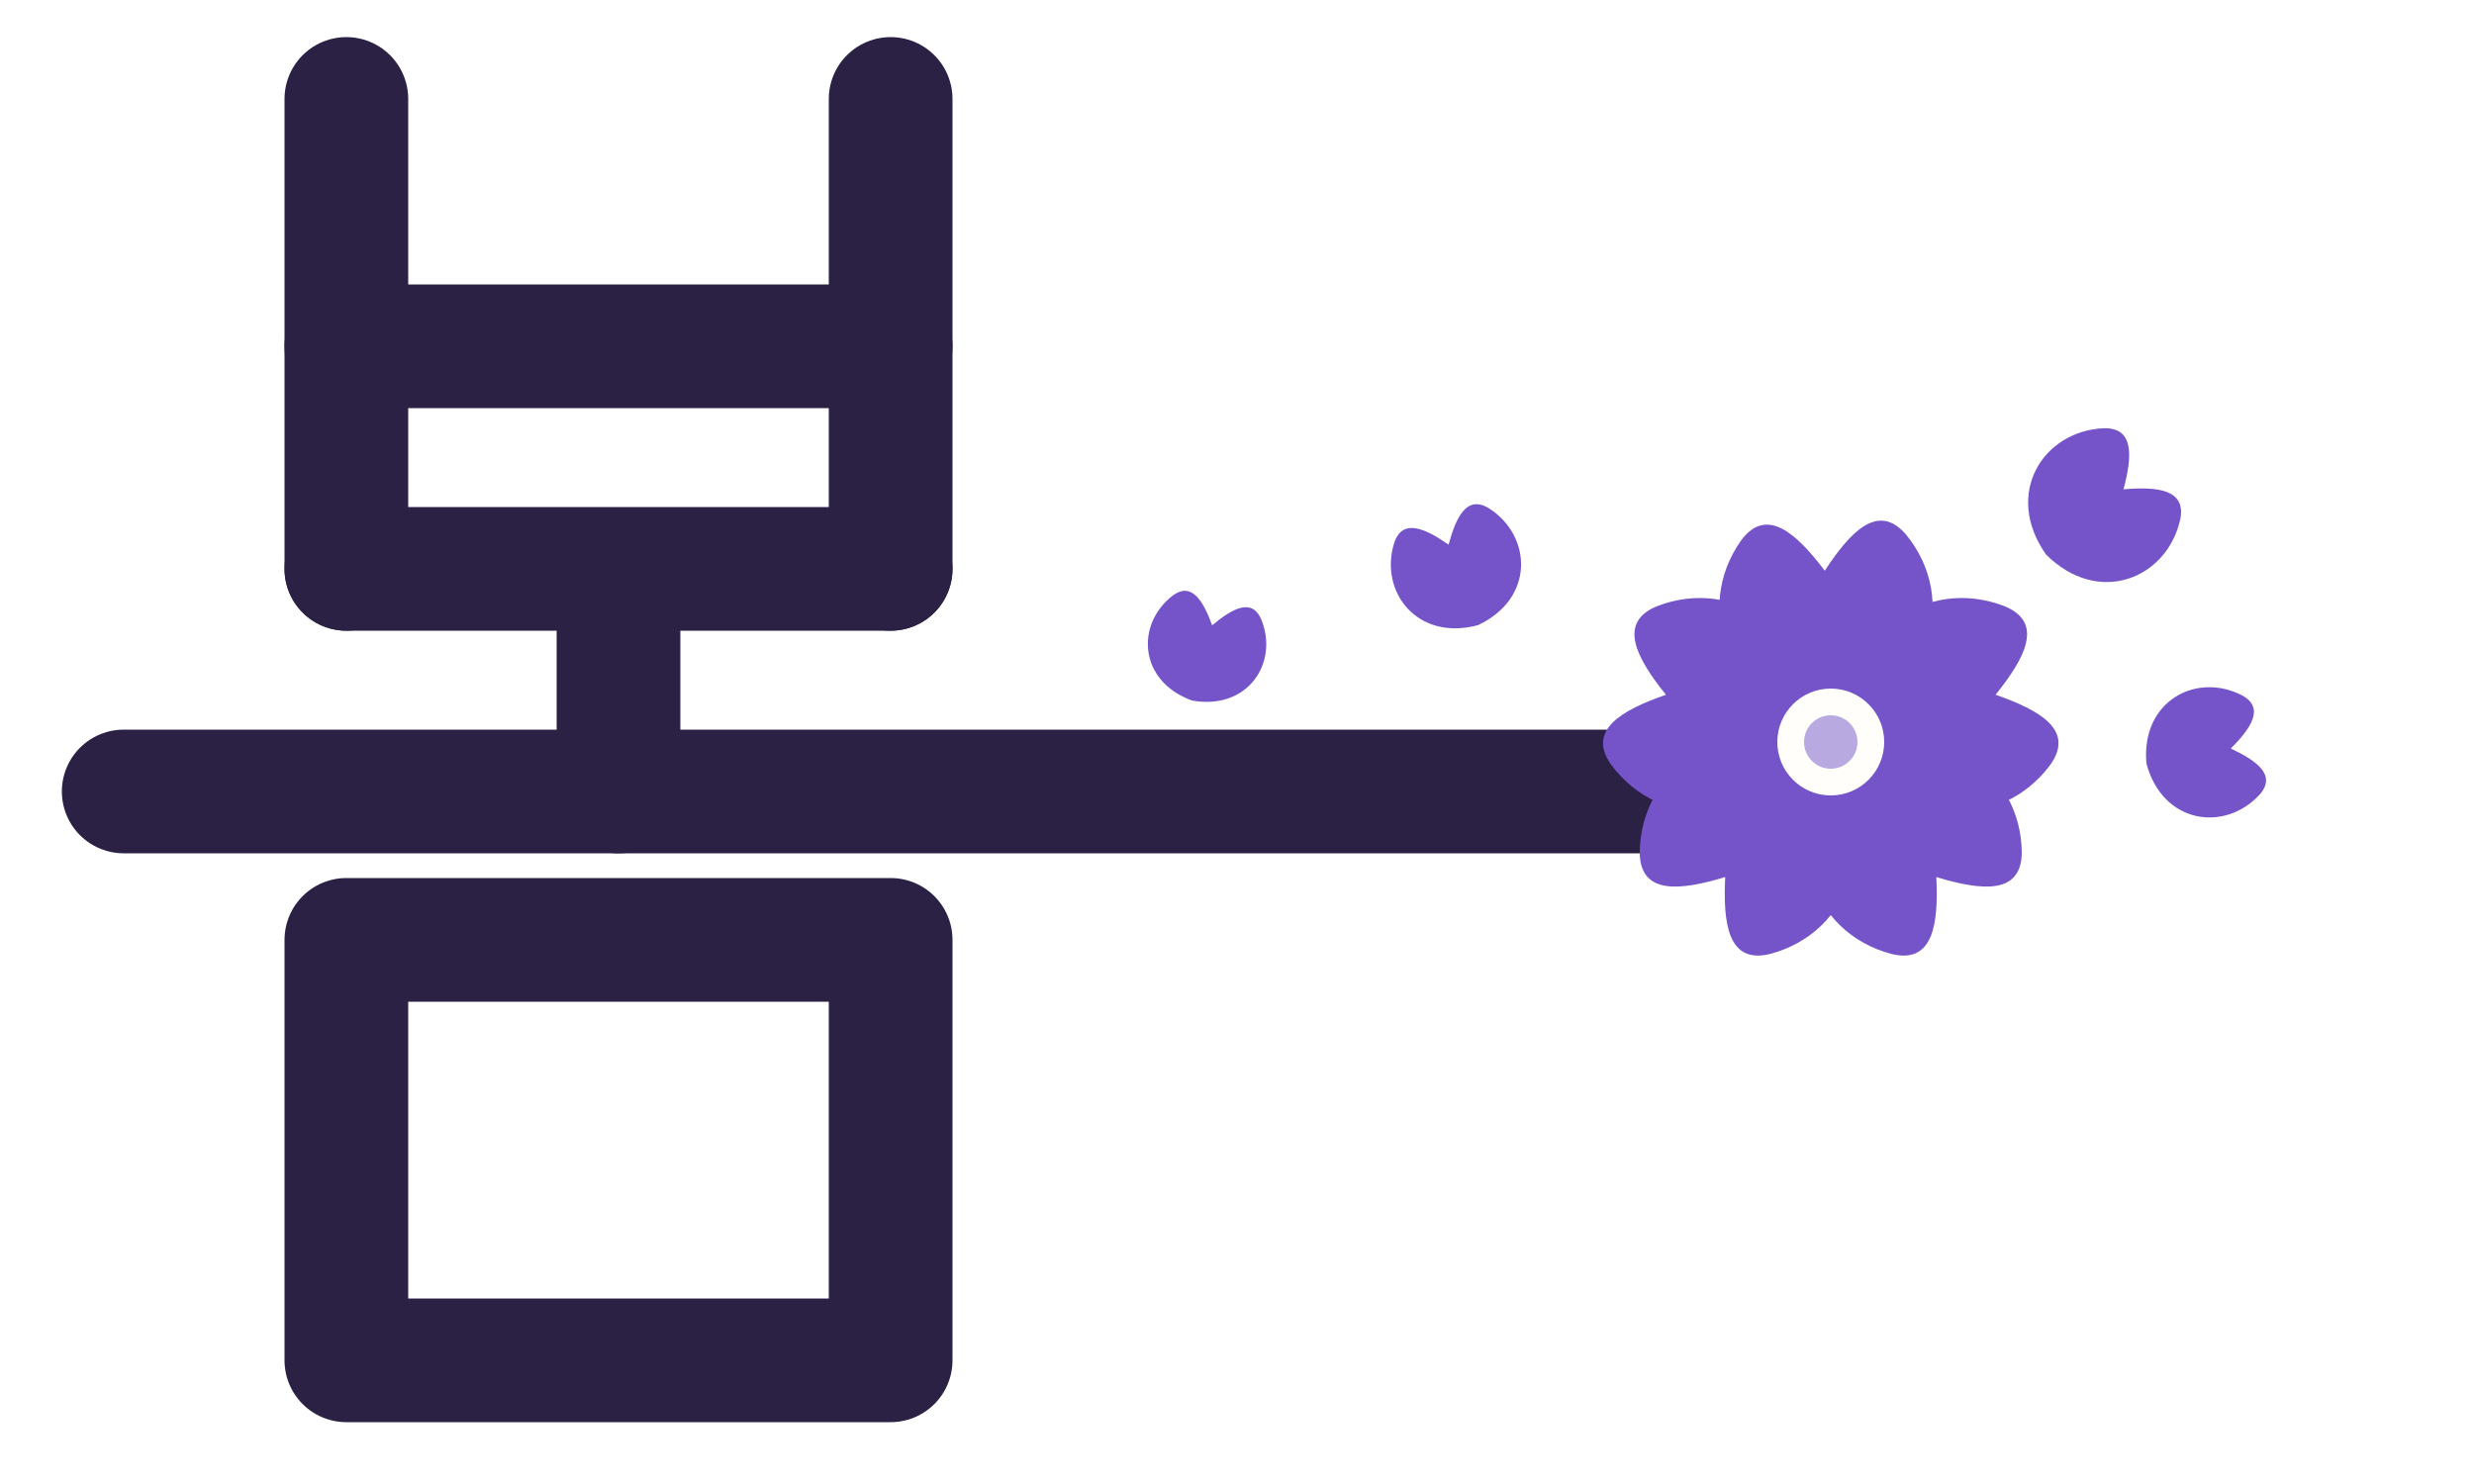
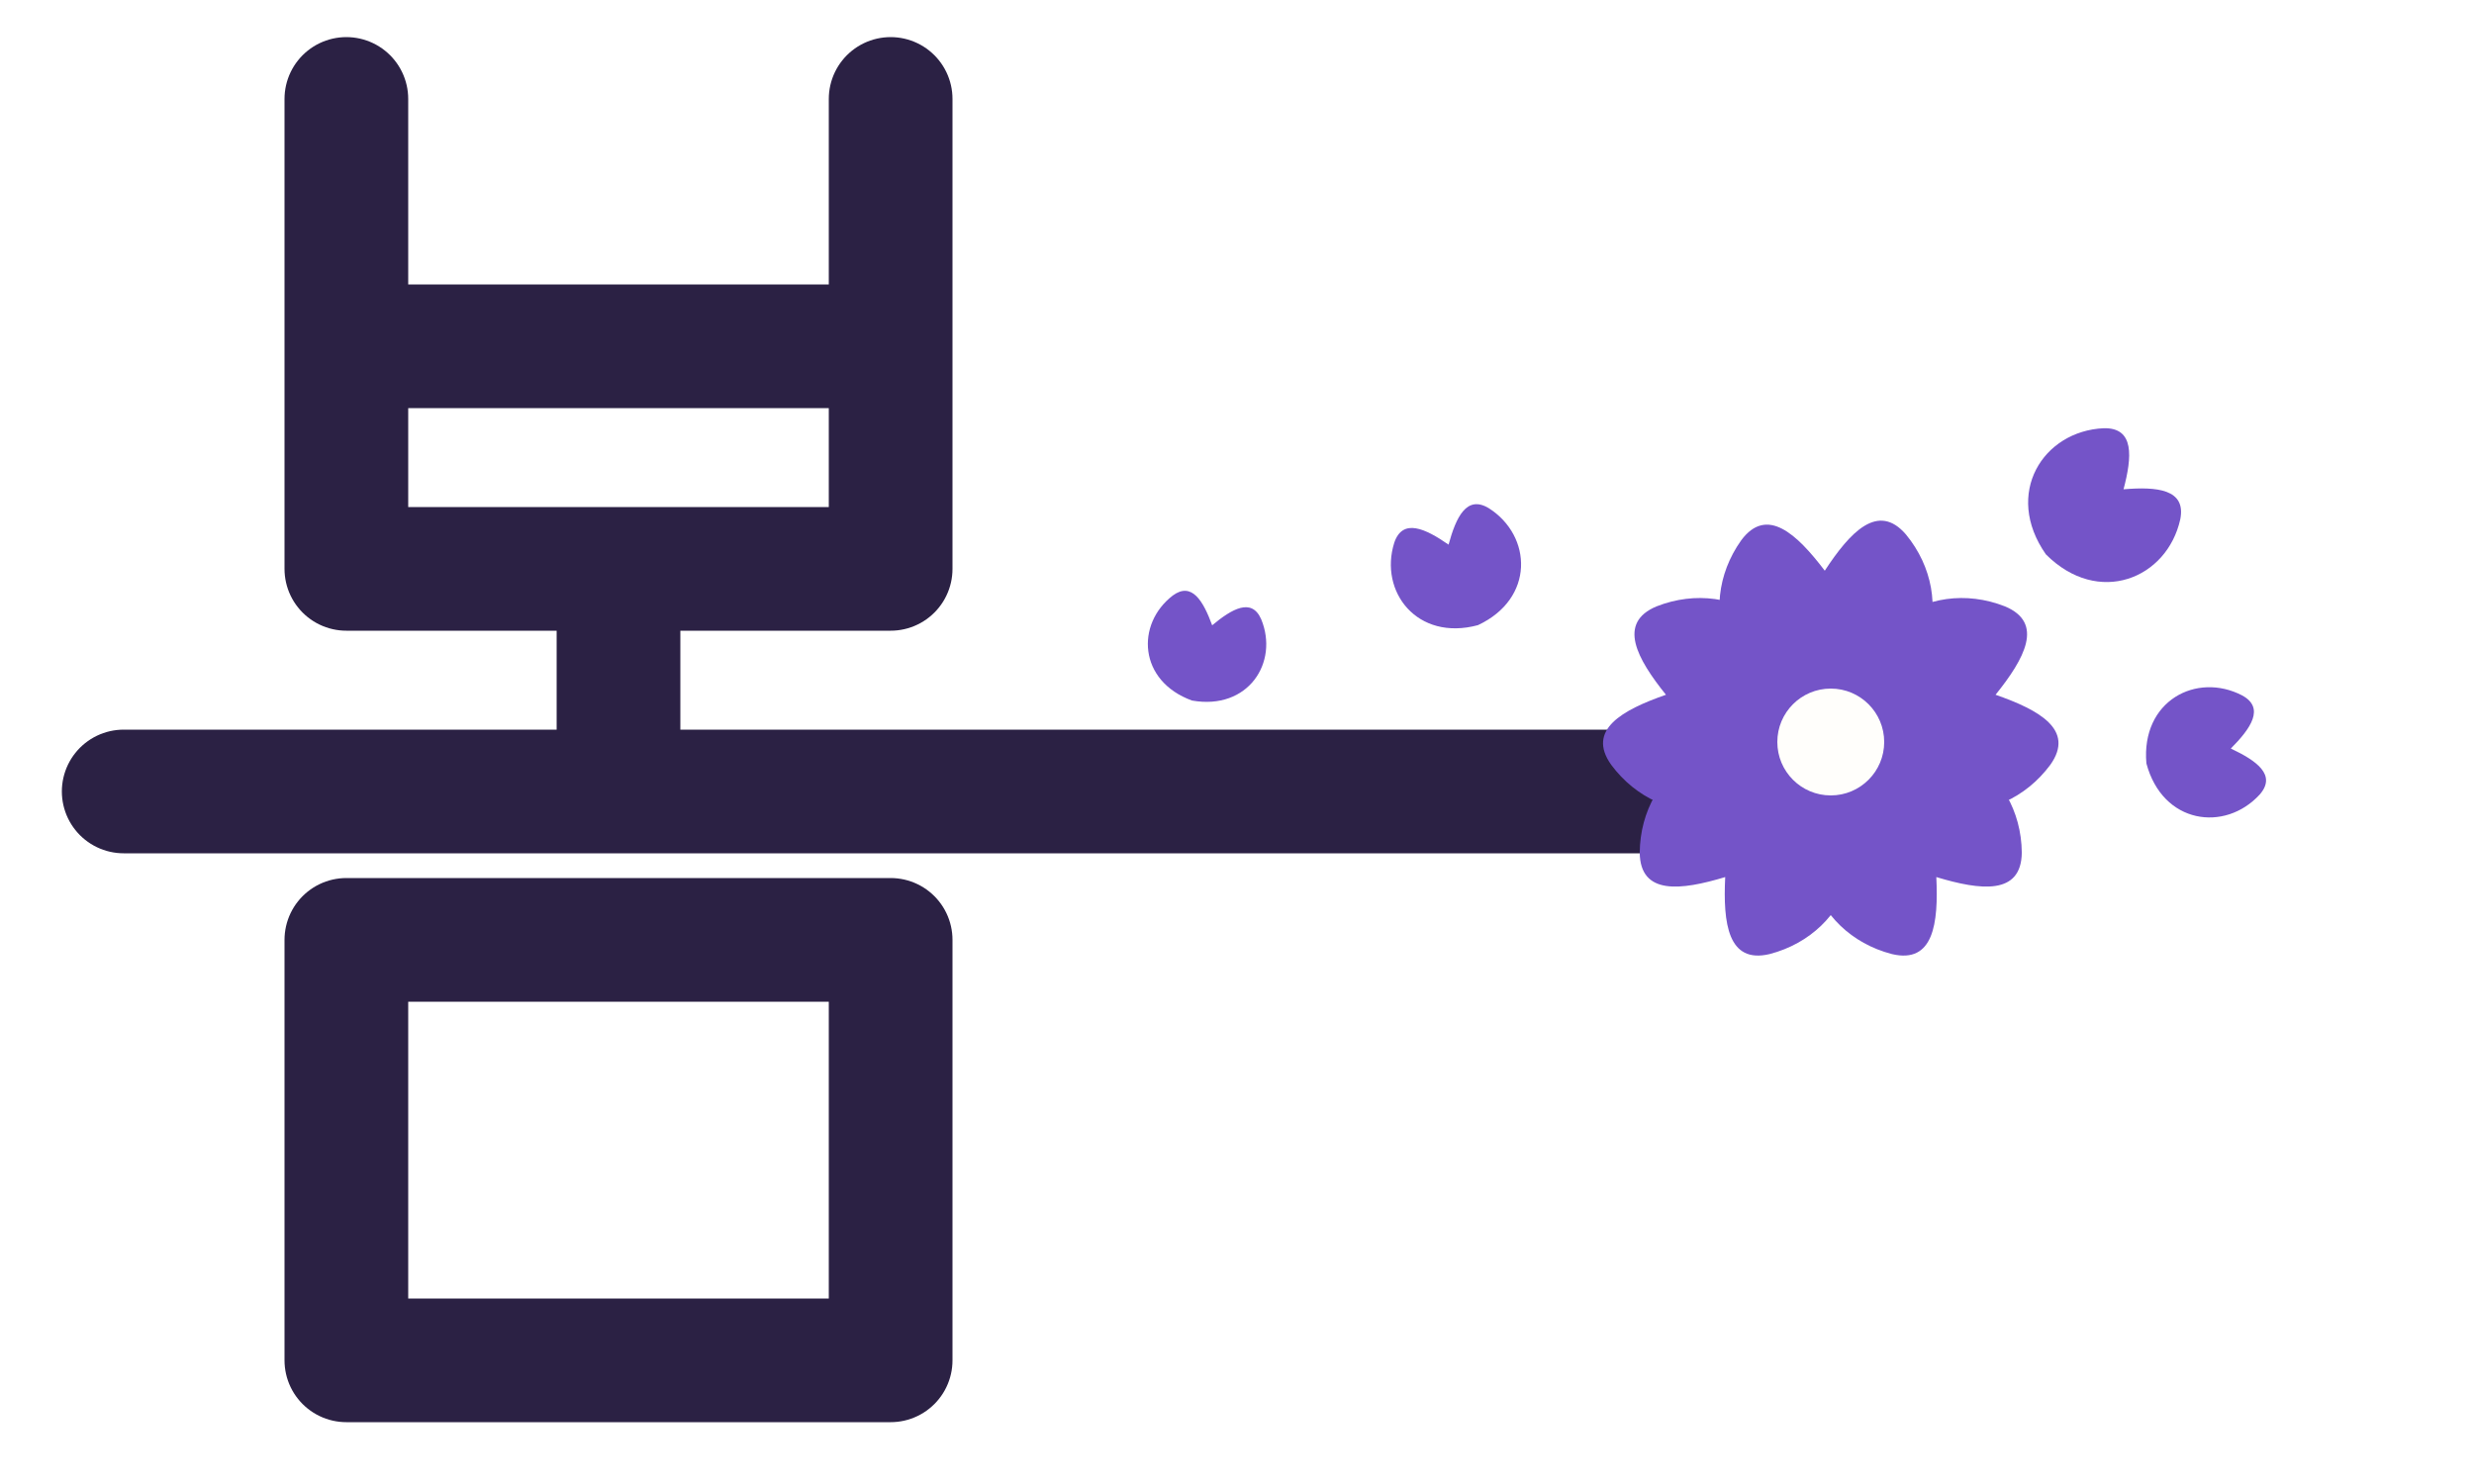
- <svg xmlns="http://www.w3.org/2000/svg" viewBox="0 0 200 120" role="img" aria-label="봄">
+ <svg xmlns="http://www.w3.org/2000/svg" viewBox="0 0 200 120">
  <g fill="none" stroke="#2b2144" stroke-width="10" stroke-linecap="round" stroke-linejoin="round">
-     <path d="M28 8 L28 46" />
-     <path d="M72 8 L72 46" />
-     <path d="M28 28 L72 28" />
-     <path d="M28 46 L72 46" />
-     <path d="M10 64 L142 64" />
-     <path d="M50 64 L50 47" />
-     <path d="M28 76 L72 76 L72 110 L28 110 Z" />
+     <path d="M28 8V46M72 8V46M28 28H72M28 46H72M10 64H142M50 64V47M28 76H72V110H28Z" />
  </g>
-   <g transform="translate(148 60) scale(1.800)">
-     <path d="M0 -1.4 C -4.6 -1.8 -6 -6.2 -3.7 -9.2 C -2.5 -10.7 -1.2 -9.4 0 -7.7 C 1.2 -9.4 2.5 -10.7 3.7 -9.2 C 6 -6.2 4.6 -1.8 0 -1.4 Z" fill="#7454c8" transform="rotate(-2)" />
-     <path d="M0 -1.4 C -4.6 -1.8 -6 -6.2 -3.7 -9.2 C -2.5 -10.7 -1.2 -9.4 0 -7.7 C 1.2 -9.4 2.5 -10.7 3.7 -9.2 C 6 -6.2 4.6 -1.8 0 -1.4 Z" fill="#7454c8" transform="rotate(74)" />
-     <path d="M0 -1.4 C -4.6 -1.8 -6 -6.2 -3.7 -9.2 C -2.5 -10.7 -1.2 -9.4 0 -7.7 C 1.2 -9.4 2.5 -10.7 3.7 -9.2 C 6 -6.2 4.6 -1.8 0 -1.4 Z" fill="#7454c8" transform="rotate(142)" />
-     <path d="M0 -1.4 C -4.6 -1.8 -6 -6.2 -3.7 -9.2 C -2.5 -10.7 -1.2 -9.4 0 -7.7 C 1.2 -9.4 2.5 -10.7 3.7 -9.2 C 6 -6.2 4.6 -1.8 0 -1.4 Z" fill="#7454c8" transform="rotate(218)" />
-     <path d="M0 -1.4 C -4.6 -1.8 -6 -6.2 -3.7 -9.2 C -2.5 -10.7 -1.2 -9.4 0 -7.7 C 1.2 -9.4 2.5 -10.7 3.7 -9.2 C 6 -6.2 4.6 -1.8 0 -1.4 Z" fill="#7454c8" transform="rotate(286)" />
-     <circle r="2.4" fill="#fffefb" />
-     <circle r="1.2" fill="#7454c8" opacity="0.5" />
-   </g>
-   <g transform="translate(96 58) rotate(15) scale(1)">
-     <path d="M0 -1.4 C -4.6 -1.8 -6 -6.2 -3.7 -9.2 C -2.5 -10.7 -1.2 -9.4 0 -7.7 C 1.2 -9.4 2.5 -10.7 3.7 -9.2 C 6 -6.2 4.6 -1.8 0 -1.4 Z" fill="#7454c8" />
-   </g>
-   <g transform="translate(120 52) rotate(-20) scale(1.1)">
-     <path d="M0 -1.4 C -4.6 -1.8 -6 -6.2 -3.7 -9.2 C -2.5 -10.7 -1.2 -9.4 0 -7.7 C 1.2 -9.4 2.5 -10.7 3.7 -9.2 C 6 -6.2 4.6 -1.8 0 -1.4 Z" fill="#7454c8" />
-   </g>
-   <g transform="translate(164 46) rotate(50) scale(1.3)">
-     <path d="M0 -1.4 C -4.6 -1.8 -6 -6.2 -3.7 -9.2 C -2.5 -10.7 -1.2 -9.4 0 -7.7 C 1.2 -9.4 2.5 -10.7 3.7 -9.2 C 6 -6.2 4.6 -1.8 0 -1.4 Z" fill="#7454c8" />
-   </g>
-   <g transform="translate(172 62) rotate(80) scale(1.1)">
-     <path d="M0 -1.4 C -4.6 -1.8 -6 -6.2 -3.7 -9.2 C -2.5 -10.7 -1.2 -9.4 0 -7.7 C 1.2 -9.4 2.5 -10.7 3.7 -9.2 C 6 -6.2 4.6 -1.8 0 -1.4 Z" fill="#7454c8" />
+   <g fill="#7454c8">
+     <g transform="translate(148 60) scale(1.8)">
+       <path d="M0-1.4C-4.6-1.8-6-6.2-3.7-9.2-2.5-10.7-1.2-9.4 0-7.7 1.2-9.4 2.5-10.7 3.7-9.2 6-6.2 4.6-1.8 0-1.4Z" transform="rotate(-2)" />
+       <path d="M0-1.4C-4.6-1.8-6-6.2-3.7-9.2-2.5-10.7-1.2-9.4 0-7.7 1.2-9.4 2.5-10.7 3.7-9.2 6-6.2 4.6-1.8 0-1.4Z" transform="rotate(74)" />
+       <path d="M0-1.4C-4.6-1.8-6-6.2-3.7-9.2-2.5-10.7-1.2-9.4 0-7.7 1.2-9.4 2.5-10.7 3.7-9.2 6-6.2 4.6-1.8 0-1.4Z" transform="rotate(142)" />
+       <path d="M0-1.4C-4.6-1.8-6-6.2-3.7-9.2-2.5-10.7-1.2-9.4 0-7.7 1.2-9.4 2.5-10.7 3.7-9.2 6-6.2 4.6-1.8 0-1.4Z" transform="rotate(218)" />
+       <path d="M0-1.4C-4.6-1.8-6-6.2-3.7-9.2-2.5-10.7-1.2-9.4 0-7.7 1.2-9.4 2.5-10.7 3.7-9.2 6-6.2 4.6-1.8 0-1.4Z" transform="rotate(286)" />
+       <circle r="2.4" fill="#fffefb" />
+     </g>
+     <path d="M0-1.4C-4.6-1.8-6-6.2-3.7-9.2-2.5-10.7-1.2-9.4 0-7.7 1.2-9.4 2.5-10.7 3.7-9.2 6-6.2 4.6-1.8 0-1.4Z" transform="translate(96 58) rotate(15)" />
+     <path d="M0-1.4C-4.6-1.8-6-6.2-3.7-9.2-2.5-10.7-1.2-9.4 0-7.7 1.2-9.4 2.5-10.7 3.7-9.2 6-6.2 4.6-1.8 0-1.4Z" transform="translate(120 52) rotate(-20) scale(1.1)" />
+     <path d="M0-1.4C-4.6-1.8-6-6.2-3.7-9.2-2.5-10.7-1.2-9.4 0-7.7 1.2-9.4 2.5-10.7 3.7-9.2 6-6.2 4.6-1.8 0-1.4Z" transform="translate(164 46) rotate(50) scale(1.3)" />
+     <path d="M0-1.4C-4.6-1.8-6-6.2-3.7-9.2-2.5-10.7-1.2-9.4 0-7.7 1.2-9.4 2.5-10.7 3.7-9.2 6-6.2 4.6-1.8 0-1.4Z" transform="translate(172 62) rotate(80) scale(1.1)" />
  </g>
</svg>
